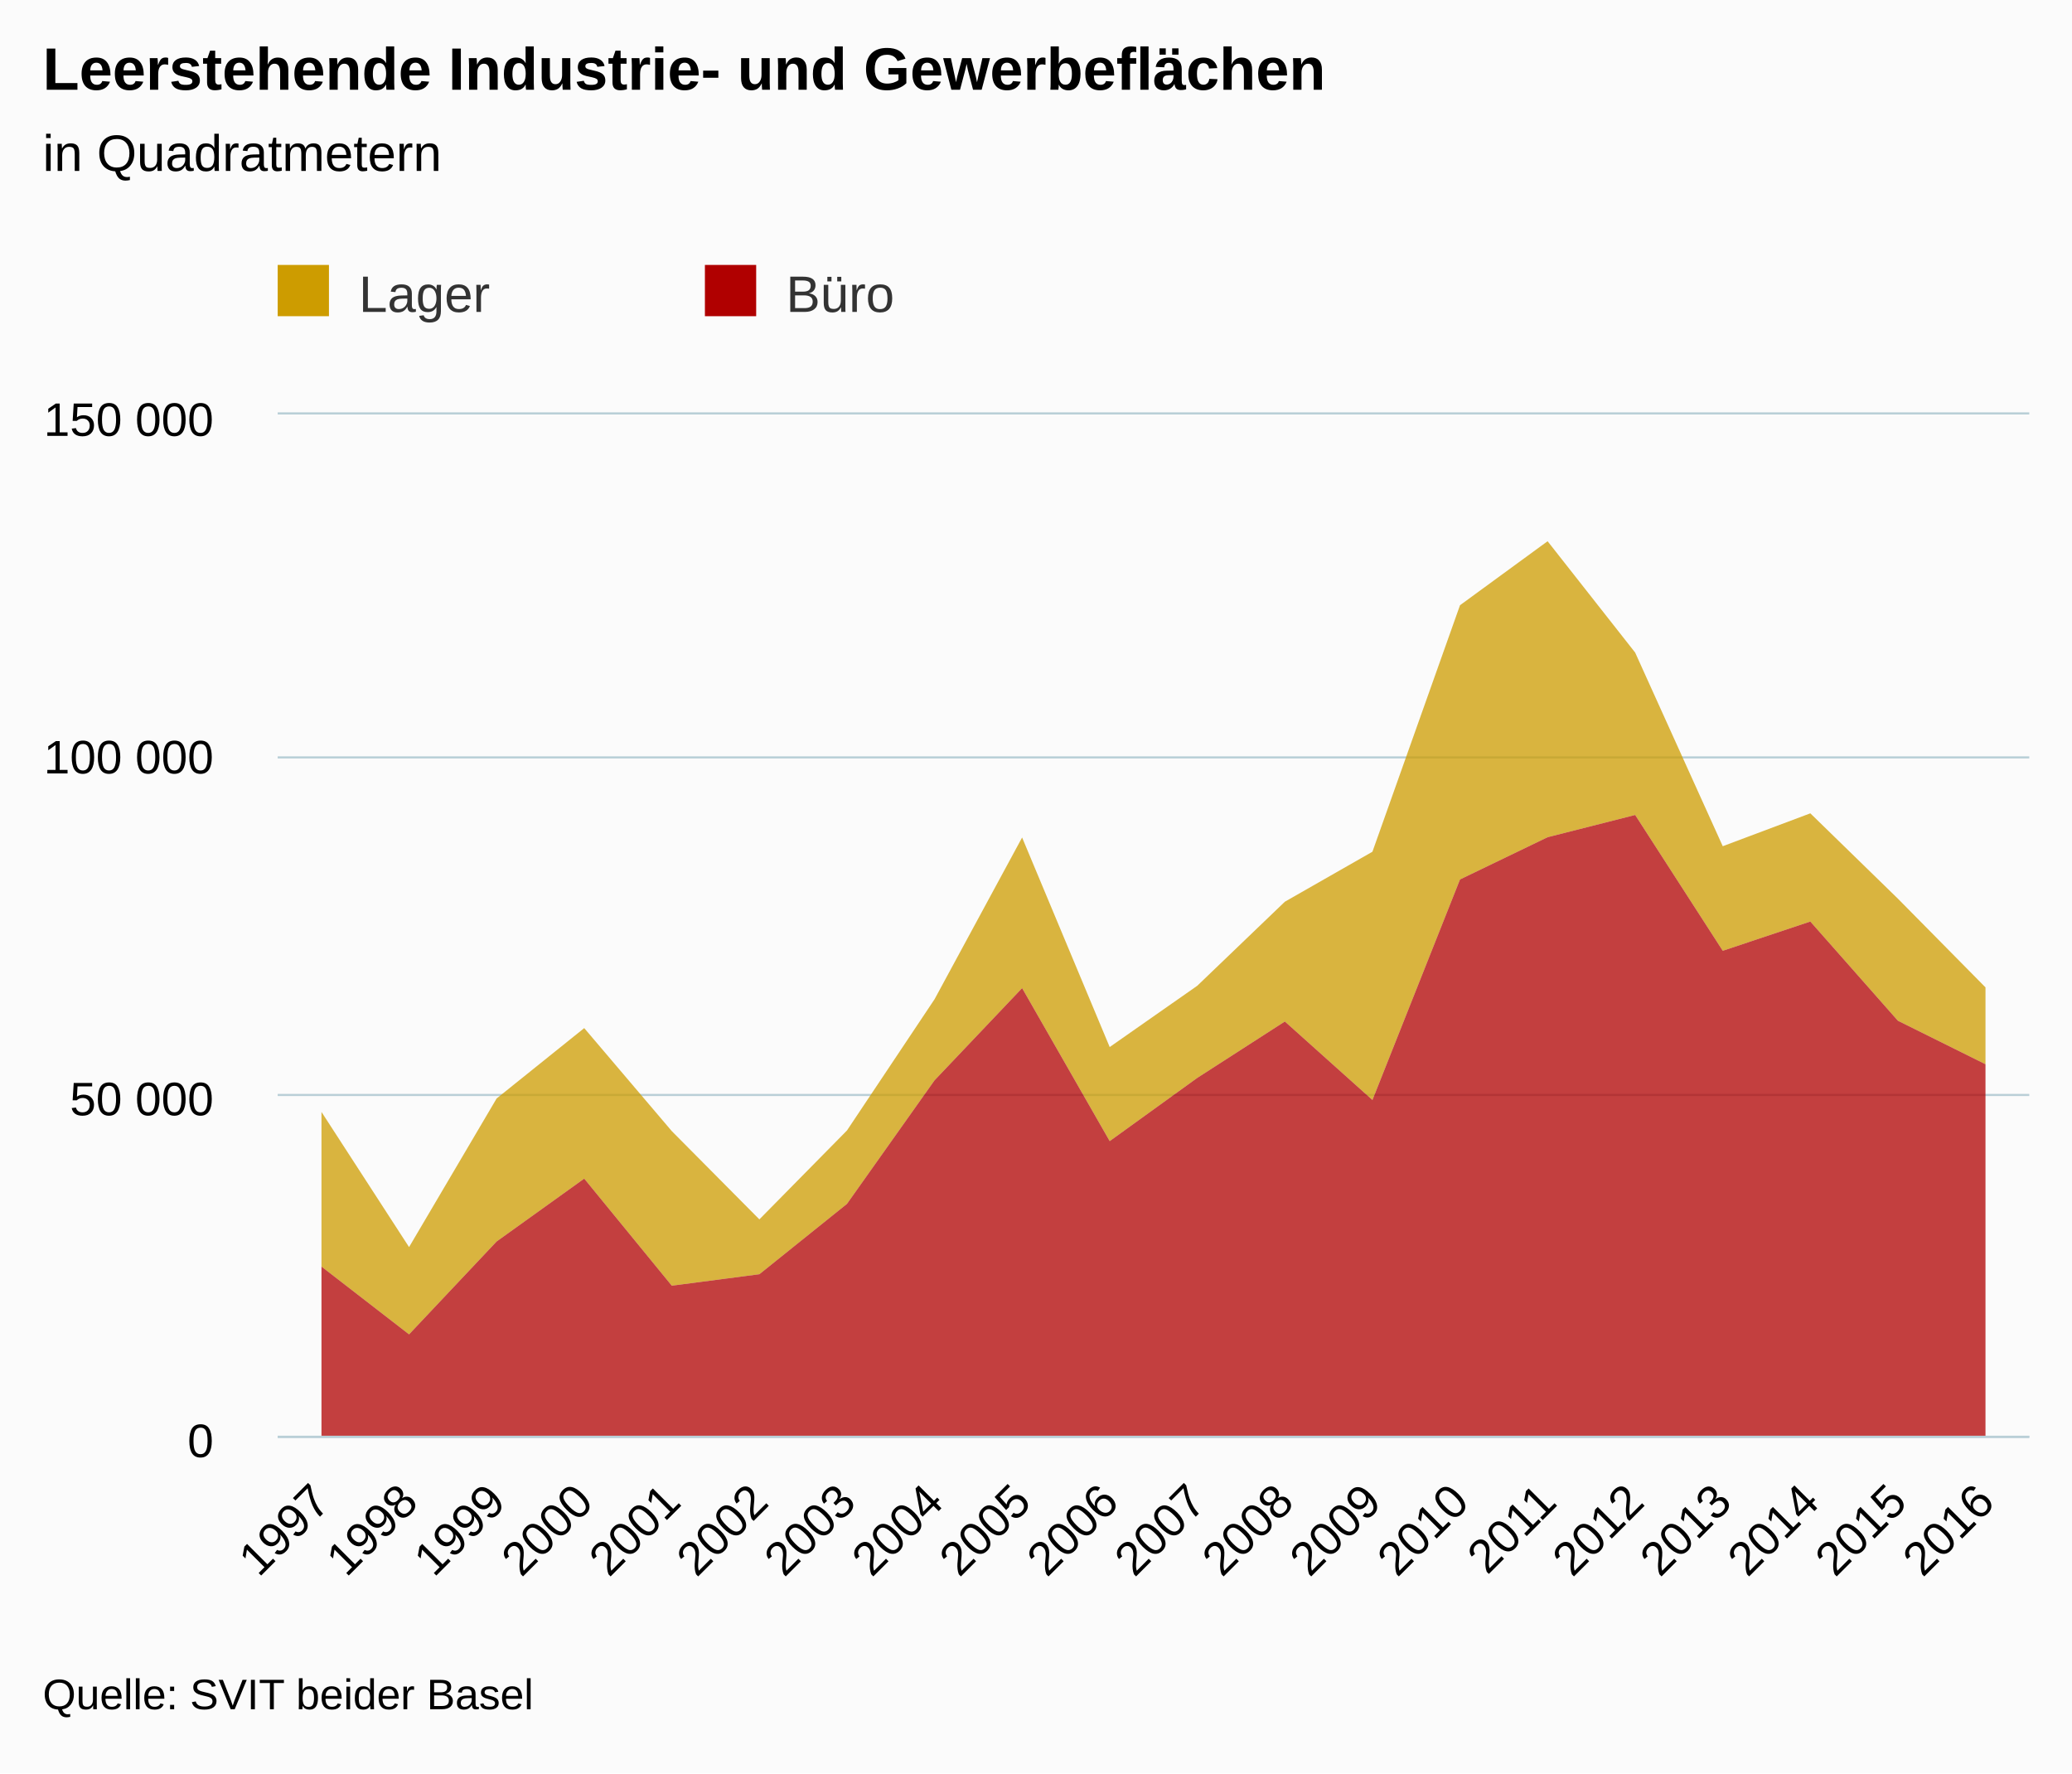
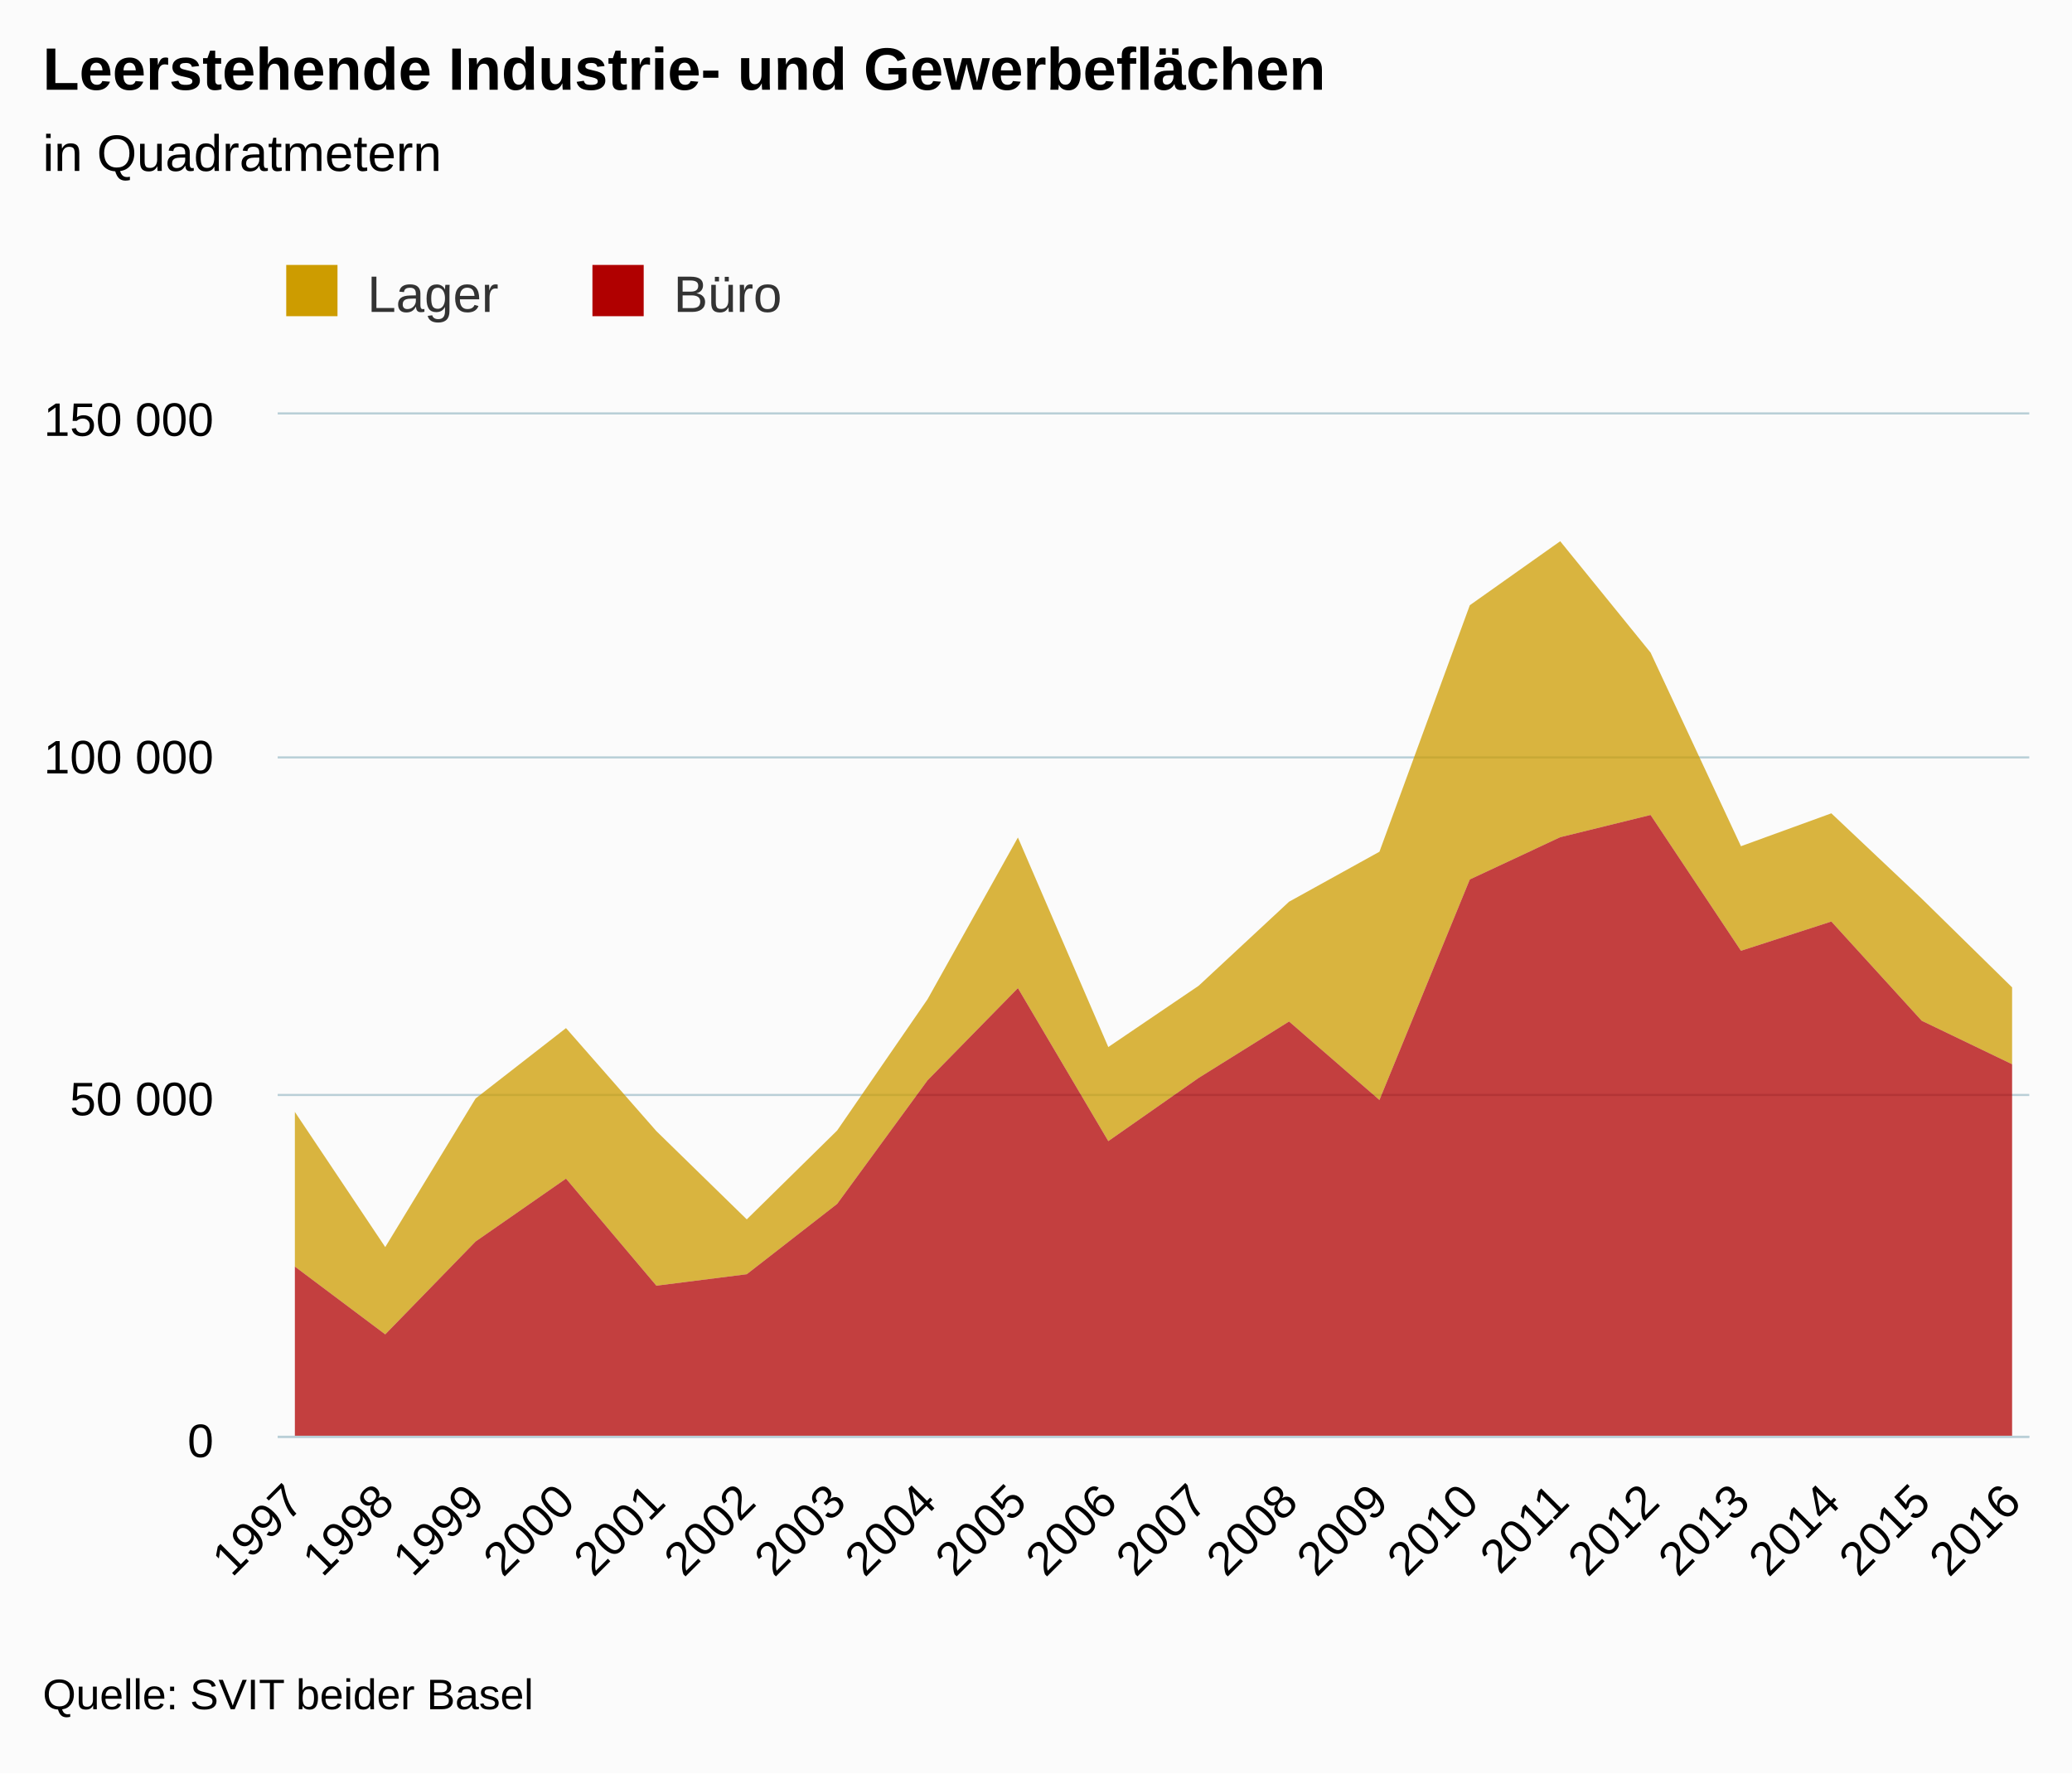
<svg xmlns="http://www.w3.org/2000/svg" version="1.1" class="highcharts-root" style="font-family:Arial;font-size:12px;" viewBox="0 0 485 415">
  <defs>
    <clipPath>
      <rect x="0" y="0" width="410" height="239" fill="none" />
    </clipPath>
    <clipPath id="a">
      <rect x="0" y="0" width="410" height="239" fill="none" />
    </clipPath>
  </defs>
  <rect fill="#fbfbfb" class="highcharts-background" x="0" y="0" width="485" height="415" rx="0" ry="0" />
  <rect fill="none" class="highcharts-plot-background" x="65" y="97" width="410" height="239" />
  <g class="highcharts-pane-group" />
  <g class="highcharts-grid highcharts-xaxis-grid ">
-     <path fill="none" class="highcharts-grid-line" d="M 85.5 97 L 85.5 336" opacity="1" />
-     <path fill="none" class="highcharts-grid-line" d="M 105.5 97 L 105.5 336" opacity="1" />
-     <path fill="none" class="highcharts-grid-line" d="M 126.5 97 L 126.5 336" opacity="1" />
-     <path fill="none" class="highcharts-grid-line" d="M 146.5 97 L 146.5 336" opacity="1" />
-     <path fill="none" class="highcharts-grid-line" d="M 167.5 97 L 167.5 336" opacity="1" />
-     <path fill="none" class="highcharts-grid-line" d="M 187.5 97 L 187.5 336" opacity="1" />
-     <path fill="none" class="highcharts-grid-line" d="M 208.5 97 L 208.5 336" opacity="1" />
-     <path fill="none" class="highcharts-grid-line" d="M 228.5 97 L 228.5 336" opacity="1" />
-     <path fill="none" class="highcharts-grid-line" d="M 249.5 97 L 249.5 336" opacity="1" />
-     <path fill="none" class="highcharts-grid-line" d="M 269.5 97 L 269.5 336" opacity="1" />
-     <path fill="none" class="highcharts-grid-line" d="M 290.5 97 L 290.5 336" opacity="1" />
-     <path fill="none" class="highcharts-grid-line" d="M 310.5 97 L 310.5 336" opacity="1" />
-     <path fill="none" class="highcharts-grid-line" d="M 331.5 97 L 331.5 336" opacity="1" />
-     <path fill="none" class="highcharts-grid-line" d="M 351.5 97 L 351.5 336" opacity="1" />
-     <path fill="none" class="highcharts-grid-line" d="M 372.5 97 L 372.5 336" opacity="1" />
-     <path fill="none" class="highcharts-grid-line" d="M 392.5 97 L 392.5 336" opacity="1" />
-     <path fill="none" class="highcharts-grid-line" d="M 413.5 97 L 413.5 336" opacity="1" />
-     <path fill="none" class="highcharts-grid-line" d="M 433.5 97 L 433.5 336" opacity="1" />
-     <path fill="none" class="highcharts-grid-line" d="M 454.5 97 L 454.5 336" opacity="1" />
-     <path fill="none" class="highcharts-grid-line" d="M 474.5 97 L 474.5 336" opacity="1" />
-     <path fill="none" class="highcharts-grid-line" d="M 64.5 97 L 64.5 336" opacity="1" />
+     <path fill="none" class="highcharts-grid-line" d="M 68.5 97 L 68.5 336" opacity="1" />
+     <path fill="none" class="highcharts-grid-line" d="M 89.5 97 L 89.5 336" opacity="1" />
+     <path fill="none" class="highcharts-grid-line" d="M 110.5 97 L 110.5 336" opacity="1" />
+     <path fill="none" class="highcharts-grid-line" d="M 131.5 97 L 131.5 336" opacity="1" />
+     <path fill="none" class="highcharts-grid-line" d="M 153.5 97 L 153.5 336" opacity="1" />
+     <path fill="none" class="highcharts-grid-line" d="M 174.5 97 L 174.5 336" opacity="1" />
+     <path fill="none" class="highcharts-grid-line" d="M 195.5 97 L 195.5 336" opacity="1" />
+     <path fill="none" class="highcharts-grid-line" d="M 216.5 97 L 216.5 336" opacity="1" />
+     <path fill="none" class="highcharts-grid-line" d="M 237.5 97 L 237.5 336" opacity="1" />
+     <path fill="none" class="highcharts-grid-line" d="M 258.5 97 L 258.5 336" opacity="1" />
+     <path fill="none" class="highcharts-grid-line" d="M 280.5 97 L 280.5 336" opacity="1" />
+     <path fill="none" class="highcharts-grid-line" d="M 301.5 97 L 301.5 336" opacity="1" />
+     <path fill="none" class="highcharts-grid-line" d="M 322.5 97 L 322.5 336" opacity="1" />
+     <path fill="none" class="highcharts-grid-line" d="M 343.5 97 L 343.5 336" opacity="1" />
+     <path fill="none" class="highcharts-grid-line" d="M 364.5 97 L 364.5 336" opacity="1" />
+     <path fill="none" class="highcharts-grid-line" d="M 385.5 97 L 385.5 336" opacity="1" />
+     <path fill="none" class="highcharts-grid-line" d="M 407.5 97 L 407.5 336" opacity="1" />
+     <path fill="none" class="highcharts-grid-line" d="M 428.5 97 L 428.5 336" opacity="1" />
+     <path fill="none" class="highcharts-grid-line" d="M 449.5 97 L 449.5 336" opacity="1" />
+     <path fill="none" class="highcharts-grid-line" d="M 470.5 97 L 470.5 336" opacity="1" />
  </g>
  <g class="highcharts-grid highcharts-yaxis-grid ">
    <path fill="none" stroke="#B9CFD7" stroke-width="0.5" class="highcharts-grid-line" d="M 65 336.25 L 475 336.25" opacity="1" />
    <path fill="none" stroke="#B9CFD7" stroke-width="0.5" class="highcharts-grid-line" d="M 65 256.25 L 475 256.25" opacity="1" />
    <path fill="none" stroke="#B9CFD7" stroke-width="0.5" class="highcharts-grid-line" d="M 65 177.25 L 475 177.25" opacity="1" />
    <path fill="none" stroke="#B9CFD7" stroke-width="0.5" class="highcharts-grid-line" d="M 65 96.75 L 475 96.75" opacity="1" />
  </g>
  <rect fill="none" class="highcharts-plot-border" x="65" y="97" width="410" height="239" />
  <g class="highcharts-axis highcharts-xaxis ">
    <path fill="none" class="highcharts-axis-line" stroke="#B9CFD7" stroke-width="0.5" d="M 65 336.25 L 475 336.25" />
  </g>
  <g class="highcharts-axis highcharts-yaxis ">
    <path fill="none" class="highcharts-axis-line" d="M 65 97 L 65 336" />
  </g>
  <g class="highcharts-series-group">
    <g class="highcharts-series highcharts-series-0 highcharts-area-series " transform="translate(65,97) scale(1 1)" clip-path="url(#a)">
-       <path fill="rgb(205,156,0)" fill-opacity="0.75" d="M 10.25 163.219 L 30.75 194.85 L 51.25 160.065 L 71.75 143.602 L 92.25 167.711 L 112.75 188.365 L 133.25 167.563 L 153.75 136.853 L 174.25 98.994 L 194.75 148.035 L 215.25 133.692 L 235.75 114.025 L 256.25 102.325 L 276.75 44.636 L 297.25 29.66 L 317.75 55.722 L 338.25 101.035 L 358.75 93.339 L 379.25 113.313 L 399.75 134.069 L 399.75 152.06 L 379.25 141.883 L 358.75 118.663 L 338.25 125.508 L 317.75 93.728 L 297.25 98.932 L 276.75 108.817 L 256.25 160.426 L 235.75 142.058 L 215.25 155.256 L 194.75 170.052 L 174.25 134.246 L 153.75 155.826 L 133.25 184.742 L 112.75 201.203 L 92.25 203.885 L 71.75 178.829 L 51.25 193.537 L 30.75 215.278 L 10.25 199.414" class="highcharts-area" />
-       <path fill="none" d="M 10.25 163.219 L 30.75 194.85 L 51.25 160.065 L 71.75 143.602 L 92.25 167.711 L 112.75 188.365 L 133.25 167.563 L 153.75 136.853 L 174.25 98.994 L 194.75 148.035 L 215.25 133.692 L 235.75 114.025 L 256.25 102.325 L 276.75 44.636 L 297.25 29.66 L 317.75 55.722 L 338.25 101.035 L 358.75 93.339 L 379.25 113.313 L 399.75 134.069" class="highcharts-graph" stroke-linejoin="round" stroke-linecap="round" />
+       <path fill="rgb(205,156,0)" fill-opacity="0.75" d="M 4.02 163.219 L 25.175 194.85 L 46.331 160.065 L 67.487 143.602 L 88.643 167.711 L 109.799 188.365 L 130.955 167.563 L 152.11 136.853 L 173.266 98.994 L 194.422 148.035 L 215.578 133.692 L 236.734 114.025 L 257.89 102.325 L 279.045 44.636 L 300.201 29.66 L 321.357 55.722 L 342.513 101.035 L 363.669 93.339 L 384.825 113.313 L 405.98 134.069 L 405.98 152.06 L 384.825 141.883 L 363.669 118.663 L 342.513 125.508 L 321.357 93.728 L 300.201 98.932 L 279.045 108.817 L 257.89 160.426 L 236.734 142.058 L 215.578 155.256 L 194.422 170.052 L 173.266 134.246 L 152.11 155.826 L 130.955 184.742 L 109.799 201.203 L 88.643 203.885 L 67.487 178.829 L 46.331 193.537 L 25.175 215.278 L 4.02 199.414" class="highcharts-area" />
+       <path fill="none" d="M 4.02 163.219 L 25.175 194.85 L 46.331 160.065 L 67.487 143.602 L 88.643 167.711 L 109.799 188.365 L 130.955 167.563 L 152.11 136.853 L 173.266 98.994 L 194.422 148.035 L 215.578 133.692 L 236.734 114.025 L 257.89 102.325 L 279.045 44.636 L 300.201 29.66 L 321.357 55.722 L 342.513 101.035 L 363.669 93.339 L 384.825 113.313 L 405.98 134.069" class="highcharts-graph" stroke-linejoin="round" stroke-linecap="round" />
    </g>
    <g class="highcharts-markers highcharts-series-0 highcharts-area-series " transform="translate(65,97) scale(1 1)" clip-path="none" />
    <g class="highcharts-series highcharts-series-1 highcharts-area-series " transform="translate(65,97) scale(1 1)" clip-path="url(#a)">
-       <path fill="rgb(176,0,0)" fill-opacity="0.75" d="M 10.25 199.414 L 30.75 215.278 L 51.25 193.537 L 71.75 178.829 L 92.25 203.885 L 112.75 201.203 L 133.25 184.742 L 153.75 155.826 L 174.25 134.246 L 194.75 170.052 L 215.25 155.256 L 235.75 142.058 L 256.25 160.426 L 276.75 108.817 L 297.25 98.932 L 317.75 93.728 L 338.25 125.508 L 358.75 118.663 L 379.25 141.883 L 399.75 152.06 L 399.75 239 L 379.25 239 L 358.75 239 L 338.25 239 L 317.75 239 L 297.25 239 L 276.75 239 L 256.25 239 L 235.75 239 L 215.25 239 L 194.75 239 L 174.25 239 L 153.75 239 L 133.25 239 L 112.75 239 L 92.25 239 L 71.75 239 L 51.25 239 L 30.75 239 L 10.25 239" class="highcharts-area" />
-       <path fill="none" d="M 10.25 199.414 L 30.75 215.278 L 51.25 193.537 L 71.75 178.829 L 92.25 203.885 L 112.75 201.203 L 133.25 184.742 L 153.75 155.826 L 174.25 134.246 L 194.75 170.052 L 215.25 155.256 L 235.75 142.058 L 256.25 160.426 L 276.75 108.817 L 297.25 98.932 L 317.75 93.728 L 338.25 125.508 L 358.75 118.663 L 379.25 141.883 L 399.75 152.06" class="highcharts-graph" stroke-linejoin="round" stroke-linecap="round" />
+       <path fill="rgb(176,0,0)" fill-opacity="0.75" d="M 4.02 199.414 L 25.175 215.278 L 46.331 193.537 L 67.487 178.829 L 88.643 203.885 L 109.799 201.203 L 130.955 184.742 L 152.11 155.826 L 173.266 134.246 L 194.422 170.052 L 215.578 155.256 L 236.734 142.058 L 257.89 160.426 L 279.045 108.817 L 300.201 98.932 L 321.357 93.728 L 342.513 125.508 L 363.669 118.663 L 384.825 141.883 L 405.98 152.06 L 405.98 239 L 384.825 239 L 363.669 239 L 342.513 239 L 321.357 239 L 300.201 239 L 279.045 239 L 257.89 239 L 236.734 239 L 215.578 239 L 194.422 239 L 173.266 239 L 152.11 239 L 130.955 239 L 109.799 239 L 88.643 239 L 67.487 239 L 46.331 239 L 25.175 239 L 4.02 239" class="highcharts-area" />
+       <path fill="none" d="M 4.02 199.414 L 25.175 215.278 L 46.331 193.537 L 67.487 178.829 L 88.643 203.885 L 109.799 201.203 L 130.955 184.742 L 152.11 155.826 L 173.266 134.246 L 194.422 170.052 L 215.578 155.256 L 236.734 142.058 L 257.89 160.426 L 279.045 108.817 L 300.201 98.932 L 321.357 93.728 L 342.513 125.508 L 363.669 118.663 L 384.825 141.883 L 405.98 152.06" class="highcharts-graph" stroke-linejoin="round" stroke-linecap="round" />
    </g>
    <g class="highcharts-markers highcharts-series-1 highcharts-area-series " transform="translate(65,97) scale(1 1)" clip-path="none" />
  </g>
  <text x="10" text-anchor="start" class="highcharts-title" style="color:#000000;font-size:14px;font-weight:bold;fill:#000000;" y="21">
    <tspan>Leerstehende Industrie- und Gewerbeflächen</tspan>
  </text>
  <text x="10" text-anchor="start" class="highcharts-subtitle" style="color:#000000;font-size:12px;font-weight:normal;font-family:Arial;fill:#000000;" y="40">
    <tspan>in Quadratmetern</tspan>
  </text>
-   <g class="highcharts-legend" transform="translate(55,55)">
-     <rect fill="none" class="highcharts-legend-box" rx="0" ry="0" x="0" y="0" width="196" height="30" visibility="visible" />
+   <g class="highcharts-legend" transform="translate(57,55)">
+     <rect fill="none" class="highcharts-legend-box" rx="0" ry="0" x="0" y="0" width="134" height="30" visibility="visible" />
    <g>
      <g>
        <g class="highcharts-legend-item highcharts-area-series highcharts-color-undefined highcharts-series-0" transform="translate(8,3)">
          <text x="21" style="color:#333333;font-size:12px;font-weight:normal;cursor:pointer;fill:#333333;" text-anchor="start" y="15">
            <tspan>Lager</tspan>
          </text>
          <rect x="2" y="4" width="12" height="12" fill="#cd9c00" class="highcharts-point" />
        </g>
-         <g class="highcharts-legend-item highcharts-area-series highcharts-color-undefined highcharts-series-1" transform="translate(108,3)">
+         <g class="highcharts-legend-item highcharts-area-series highcharts-color-undefined highcharts-series-1" transform="translate(79.67188,3)">
          <text x="21" y="15" style="color:#333333;font-size:12px;font-weight:normal;cursor:pointer;fill:#333333;" text-anchor="start">
            <tspan>Büro</tspan>
          </text>
          <rect x="2" y="4" width="12" height="12" fill="#b00000" class="highcharts-point" />
        </g>
      </g>
    </g>
  </g>
  <g class="highcharts-axis-labels highcharts-xaxis-labels ">
-     <text x="77.843" style="color:#000000;cursor:default;font-size:11px;fill:#000000;" text-anchor="end" transform="translate(0,0) rotate(-45 77.84272 352)" y="352" opacity="1">
+     <text x="71.612" style="color:#000000;cursor:default;font-size:11px;fill:#000000;" text-anchor="end" transform="translate(0,0) rotate(-45 71.61233 352)" y="352" opacity="1">
      1997
    </text>
-     <text x="98.343" style="color:#000000;cursor:default;font-size:11px;fill:#000000;" text-anchor="end" transform="translate(0,0) rotate(-45 98.34272 352)" y="352" opacity="1">
+     <text x="92.768" style="color:#000000;cursor:default;font-size:11px;fill:#000000;" text-anchor="end" transform="translate(0,0) rotate(-45 92.76816 352)" y="352" opacity="1">
      1998
    </text>
-     <text x="118.843" style="color:#000000;cursor:default;font-size:11px;fill:#000000;" text-anchor="end" transform="translate(0,0) rotate(-45 118.8427 352)" y="352" opacity="1">
+     <text x="113.924" style="color:#000000;cursor:default;font-size:11px;fill:#000000;" text-anchor="end" transform="translate(0,0) rotate(-45 113.924 352)" y="352" opacity="1">
      1999
    </text>
-     <text x="139.343" style="color:#000000;cursor:default;font-size:11px;fill:#000000;" text-anchor="end" transform="translate(0,0) rotate(-45 139.3427 352)" y="352" opacity="1">
+     <text x="135.08" style="color:#000000;cursor:default;font-size:11px;fill:#000000;" text-anchor="end" transform="translate(0,0) rotate(-45 135.0798 352)" y="352" opacity="1">
      2000
    </text>
-     <text x="159.843" style="color:#000000;cursor:default;font-size:11px;fill:#000000;" text-anchor="end" transform="translate(0,0) rotate(-45 159.8427 352)" y="352" opacity="1">
+     <text x="156.236" style="color:#000000;cursor:default;font-size:11px;fill:#000000;" text-anchor="end" transform="translate(0,0) rotate(-45 156.2357 352)" y="352" opacity="1">
      2001
    </text>
-     <text x="180.343" style="color:#000000;cursor:default;font-size:11px;fill:#000000;" text-anchor="end" transform="translate(0,0) rotate(-45 180.3427 352)" y="352" opacity="1">
+     <text x="177.391" style="color:#000000;cursor:default;font-size:11px;fill:#000000;" text-anchor="end" transform="translate(0,0) rotate(-45 177.3915 352)" y="352" opacity="1">
      2002
    </text>
-     <text x="200.843" style="color:#000000;cursor:default;font-size:11px;fill:#000000;" text-anchor="end" transform="translate(0,0) rotate(-45 200.8427 352)" y="352" opacity="1">
+     <text x="198.547" style="color:#000000;cursor:default;font-size:11px;fill:#000000;" text-anchor="end" transform="translate(0,0) rotate(-45 198.5473 352)" y="352" opacity="1">
      2003
    </text>
-     <text x="221.343" style="color:#000000;cursor:default;font-size:11px;fill:#000000;" text-anchor="end" transform="translate(0,0) rotate(-45 221.3427 352)" y="352" opacity="1">
+     <text x="219.703" style="color:#000000;cursor:default;font-size:11px;fill:#000000;" text-anchor="end" transform="translate(0,0) rotate(-45 219.7031 352)" y="352" opacity="1">
      2004
    </text>
-     <text x="241.843" style="color:#000000;cursor:default;font-size:11px;fill:#000000;" text-anchor="end" transform="translate(0,0) rotate(-45 241.8427 352)" y="352" opacity="1">
+     <text x="240.859" style="color:#000000;cursor:default;font-size:11px;fill:#000000;" text-anchor="end" transform="translate(0,0) rotate(-45 240.859 352)" y="352" opacity="1">
      2005
    </text>
-     <text x="262.343" style="color:#000000;cursor:default;font-size:11px;fill:#000000;" text-anchor="end" transform="translate(0,0) rotate(-45 262.3427 352)" y="352" opacity="1">
+     <text x="262.015" style="color:#000000;cursor:default;font-size:11px;fill:#000000;" text-anchor="end" transform="translate(0,0) rotate(-45 262.0148 352)" y="352" opacity="1">
      2006
    </text>
-     <text x="282.843" style="color:#000000;cursor:default;font-size:11px;fill:#000000;" text-anchor="end" transform="translate(0,0) rotate(-45 282.8427 352)" y="352" opacity="1">
+     <text x="283.171" style="color:#000000;cursor:default;font-size:11px;fill:#000000;" text-anchor="end" transform="translate(0,0) rotate(-45 283.1706 352)" y="352" opacity="1">
      2007
    </text>
-     <text x="303.343" style="color:#000000;cursor:default;font-size:11px;fill:#000000;" text-anchor="end" transform="translate(0,0) rotate(-45 303.3427 352)" y="352" opacity="1">
+     <text x="304.326" style="color:#000000;cursor:default;font-size:11px;fill:#000000;" text-anchor="end" transform="translate(0,0) rotate(-45 304.3265 352)" y="352" opacity="1">
      2008
    </text>
-     <text x="323.843" style="color:#000000;cursor:default;font-size:11px;fill:#000000;" text-anchor="end" transform="translate(0,0) rotate(-45 323.8427 352)" y="352" opacity="1">
+     <text x="325.482" style="color:#000000;cursor:default;font-size:11px;fill:#000000;" text-anchor="end" transform="translate(0,0) rotate(-45 325.4823 352)" y="352" opacity="1">
      2009
    </text>
-     <text x="344.343" style="color:#000000;cursor:default;font-size:11px;fill:#000000;" text-anchor="end" transform="translate(0,0) rotate(-45 344.3427 352)" y="352" opacity="1">
+     <text x="346.638" style="color:#000000;cursor:default;font-size:11px;fill:#000000;" text-anchor="end" transform="translate(0,0) rotate(-45 346.6381 352)" y="352" opacity="1">
      2010
    </text>
-     <text x="364.843" style="color:#000000;cursor:default;font-size:11px;fill:#000000;" text-anchor="end" transform="translate(0,0) rotate(-45 364.8427 352)" y="352" opacity="1">
+     <text x="367.794" style="color:#000000;cursor:default;font-size:11px;fill:#000000;" text-anchor="end" transform="translate(0,0) rotate(-45 367.794 352)" y="352" opacity="1">
      2011
    </text>
-     <text x="385.343" style="color:#000000;cursor:default;font-size:11px;fill:#000000;" text-anchor="end" transform="translate(0,0) rotate(-45 385.3427 352)" y="352" opacity="1">
+     <text x="388.95" style="color:#000000;cursor:default;font-size:11px;fill:#000000;" text-anchor="end" transform="translate(0,0) rotate(-45 388.9498 352)" y="352" opacity="1">
      2012
    </text>
-     <text x="405.843" style="color:#000000;cursor:default;font-size:11px;fill:#000000;" text-anchor="end" transform="translate(0,0) rotate(-45 405.8427 352)" y="352" opacity="1">
+     <text x="410.106" style="color:#000000;cursor:default;font-size:11px;fill:#000000;" text-anchor="end" transform="translate(0,0) rotate(-45 410.1056 352)" y="352" opacity="1">
      2013
    </text>
-     <text x="426.343" style="color:#000000;cursor:default;font-size:11px;fill:#000000;" text-anchor="end" transform="translate(0,0) rotate(-45 426.3427 352)" y="352" opacity="1">
+     <text x="431.261" style="color:#000000;cursor:default;font-size:11px;fill:#000000;" text-anchor="end" transform="translate(0,0) rotate(-45 431.2615 352)" y="352" opacity="1">
      2014
    </text>
-     <text x="446.843" style="color:#000000;cursor:default;font-size:11px;fill:#000000;" text-anchor="end" transform="translate(0,0) rotate(-45 446.8427 352)" y="352" opacity="1">
+     <text x="452.417" style="color:#000000;cursor:default;font-size:11px;fill:#000000;" text-anchor="end" transform="translate(0,0) rotate(-45 452.4173 352)" y="352" opacity="1">
      2015
    </text>
-     <text x="467.343" style="color:#000000;cursor:default;font-size:11px;fill:#000000;" text-anchor="end" transform="translate(0,0) rotate(-45 467.3427 352)" y="352" opacity="1">
+     <text x="473.573" style="color:#000000;cursor:default;font-size:11px;fill:#000000;" text-anchor="end" transform="translate(0,0) rotate(-45 473.5731 352)" y="352" opacity="1">
      2016
    </text>
  </g>
  <g class="highcharts-axis-labels highcharts-yaxis-labels ">
    <text x="50" style="color:#000000;cursor:default;font-size:11px;fill:#000000;" text-anchor="end" transform="translate(0,0)" y="341" opacity="1">
      0
    </text>
    <text x="50" style="color:#000000;cursor:default;font-size:11px;fill:#000000;" text-anchor="end" transform="translate(0,0)" y="261" opacity="1">
      <tspan>50 000</tspan>
    </text>
    <text x="50" style="color:#000000;cursor:default;font-size:11px;fill:#000000;" text-anchor="end" transform="translate(0,0)" y="181" opacity="1">
      <tspan>100 000</tspan>
    </text>
    <text x="50" style="color:#000000;cursor:default;font-size:11px;fill:#000000;" text-anchor="end" transform="translate(0,0)" y="102" opacity="1">
      <tspan>150 000</tspan>
    </text>
  </g>
  <text x="10" class="highcharts-credits" text-anchor="start" style="cursor:default;color:#000000;font-size:10px;fill:#000000;" y="400">
    <tspan>Quelle: SVIT beider Basel</tspan>
  </text>
</svg>
